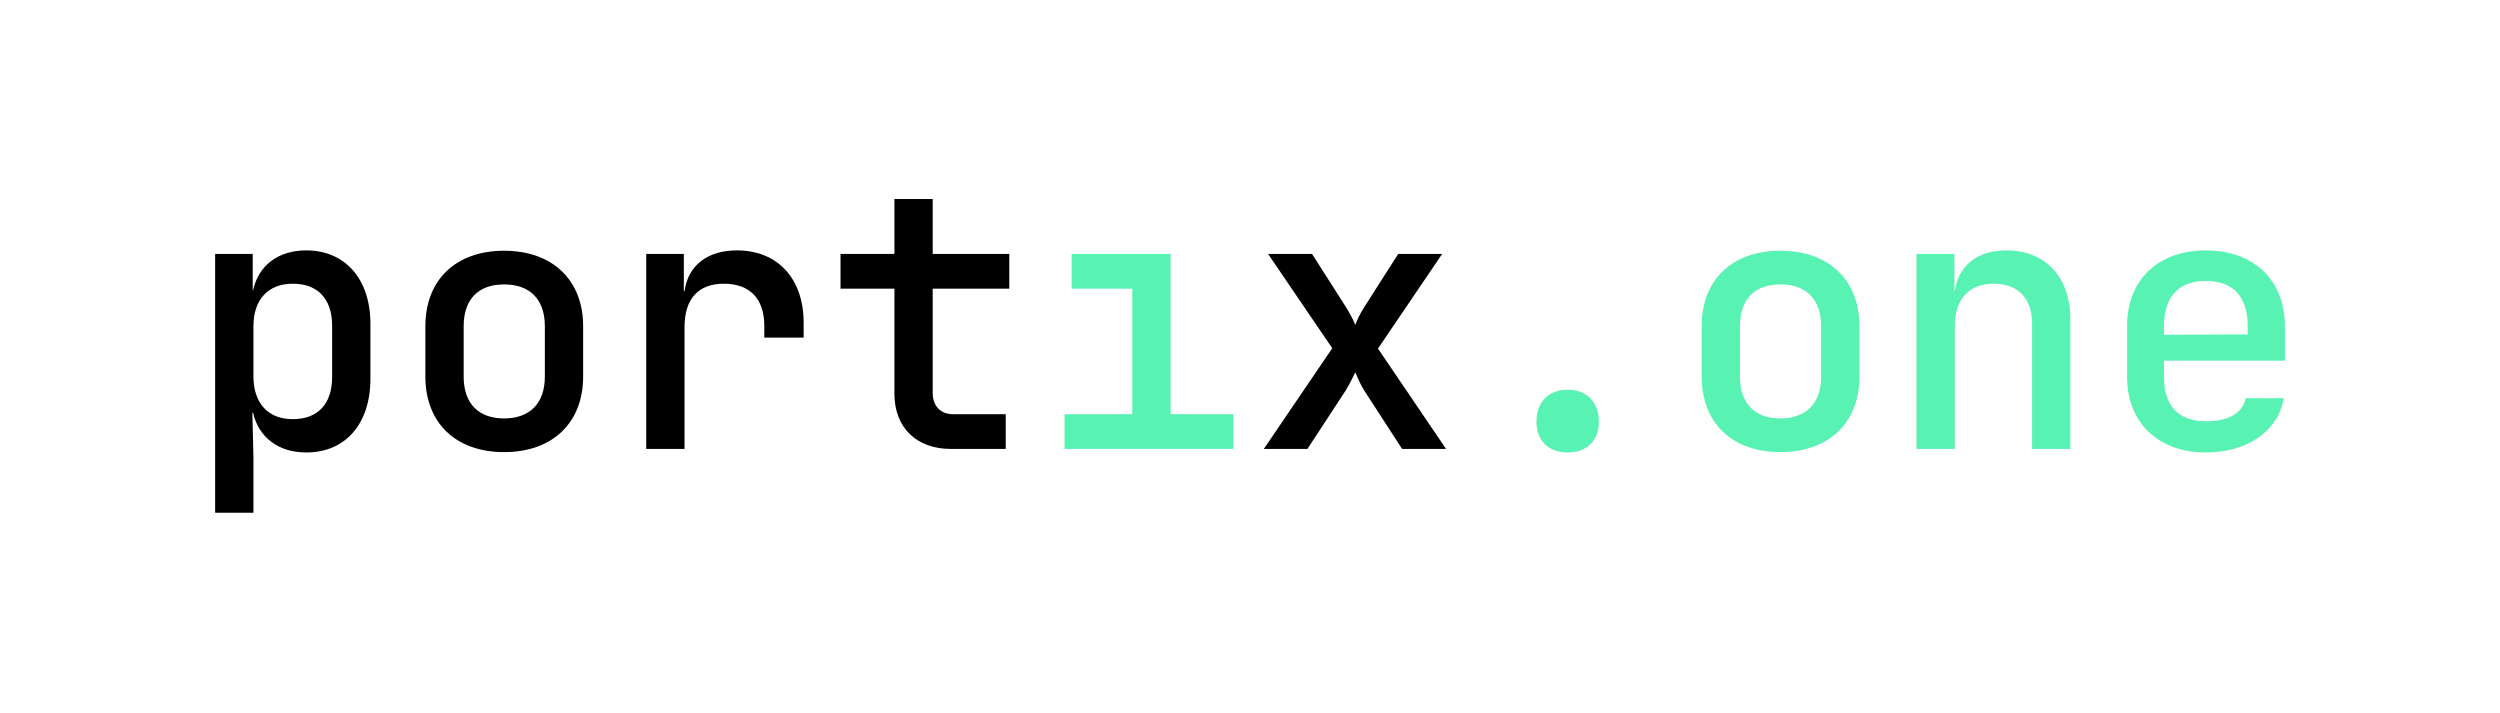
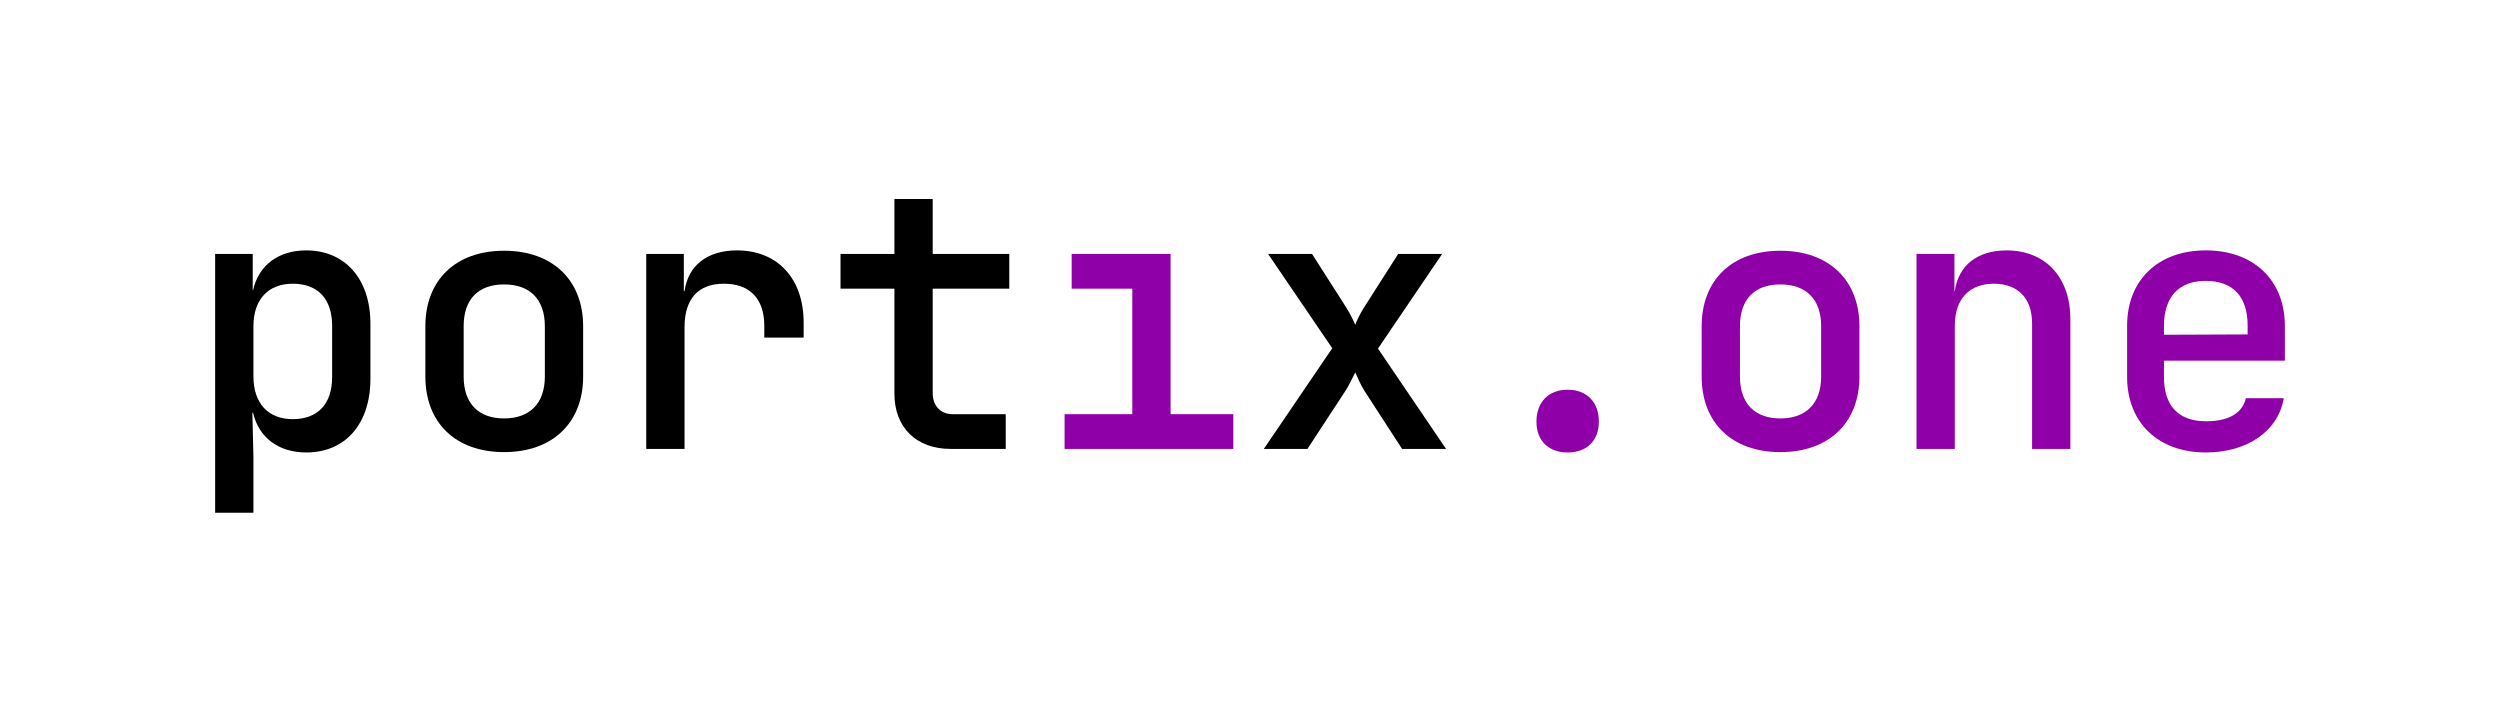
<svg xmlns="http://www.w3.org/2000/svg" width="100%" height="100%" viewBox="0 0 1920 547" version="1.1" xml:space="preserve" style="fill-rule:evenodd;clip-rule:evenodd;stroke-linejoin:round;stroke-miterlimit:2;">
  <g transform="matrix(1,0,0,1,0,-1010.259)">
    <g id="Mesa-de-trabajo1" transform="matrix(1,0,0,0.506112,0,1010.259)">
      <rect x="0" y="0" width="1920" height="1080" style="fill:none;" />
      <g transform="matrix(1.168099,0,0,2.307986,-161.3751,-727.0245)">
        <g transform="matrix(233.0929,0,0,233.0929,679.3562,610.161)">
          <g id="portix.one">
            <path d="M0.36,-0L0.515,-0L0.515,-0.098L0.365,-0.098C0.331,-0.098 0.309,-0.122 0.309,-0.157L0.309,-0.452L0.525,-0.452L0.525,-0.55L0.309,-0.55L0.309,-0.705L0.201,-0.705L0.201,-0.55L0.049,-0.55L0.049,-0.452L0.201,-0.452L0.201,-0.156C0.201,-0.06 0.263,-0 0.36,-0Z" style="fill-rule:nonzero;" />
          </g>
        </g>
        <path d="M279.602,652.118L279.602,481.96L304.31,481.96L304.31,505.735L304.543,505.735C308.272,489.419 321.092,479.629 339.507,479.629C364.914,479.629 381.697,498.276 381.697,527.879L381.697,564.009C381.697,593.844 365.147,612.492 339.507,612.492C321.326,612.492 308.272,602.702 304.543,586.385L304.077,586.385L304.776,615.522L304.776,652.118L279.602,652.118ZM330.649,590.581C346.966,590.581 356.523,580.791 356.523,562.843L356.523,529.278C356.523,511.33 346.966,501.54 330.649,501.54C314.566,501.54 304.776,511.796 304.776,529.511L304.776,562.377C304.776,580.325 314.566,590.581 330.649,590.581Z" />
        <path d="M469.573,612.259C437.639,612.259 417.826,592.912 417.826,562.61L417.826,529.511C417.826,499.209 437.639,479.862 469.573,479.862C501.506,479.862 521.552,499.209 521.552,529.511L521.552,562.61C521.552,592.912 501.506,612.259 469.573,612.259ZM469.573,590.115C486.355,590.115 496.378,580.325 496.378,562.61L496.378,529.511C496.378,511.563 486.355,502.006 469.573,502.006C452.79,502.006 443,511.563 443,529.511L443,562.61C443,580.325 452.79,590.115 469.573,590.115Z" />
        <path d="M563.043,610.161L563.043,481.96L587.751,481.96L587.751,506.435L588.217,506.435C590.548,489.419 603.368,479.629 622.715,479.629C649.287,479.629 666.536,498.043 666.536,527.18L666.536,536.97L640.663,536.97L640.663,529.278C640.663,511.563 631.339,501.54 614.09,501.54C597.308,501.54 588.217,511.33 588.217,530.21L588.217,610.161L563.043,610.161Z" />
-         <path d="M838.092,610.161L838.092,587.318L882.613,587.318L882.613,504.803L842.754,504.803L842.754,481.96L907.787,481.96L907.787,587.318L949.045,587.318L949.045,610.161L838.092,610.161Z" style="fill:rgb(88,242,179);" />
+         <path d="M838.092,610.161L838.092,587.318L882.613,587.318L882.613,504.803L842.754,504.803L842.754,481.96L907.787,481.96L907.787,587.318L949.045,587.318L949.045,610.161L838.092,610.161Z" style="fill:rgb(143,0,168);" />
        <path d="M969.091,610.161L1014.078,543.963L971.888,481.96L1000.791,481.96L1023.401,517.39C1025.732,521.119 1028.063,525.781 1029.229,528.578C1030.161,525.781 1032.492,521.119 1034.823,517.39L1057.433,481.96L1086.336,481.96L1044.147,544.196L1088.9,610.161L1059.997,610.161L1035.056,571.701C1032.725,567.971 1030.394,562.61 1029.229,559.813C1027.83,562.61 1025.266,567.971 1022.935,571.701L997.761,610.161L969.091,610.161Z" />
-         <path d="M1168.851,612.492C1156.264,612.492 1148.339,604.8 1148.339,592.213C1148.339,579.393 1156.264,571.234 1168.851,571.234C1181.438,571.234 1189.363,579.393 1189.363,592.213C1189.363,604.8 1181.438,612.492 1168.851,612.492Z" style="fill:rgb(88,242,179);" />
-         <path d="M1308.707,612.259C1276.773,612.259 1256.96,592.912 1256.96,562.61L1256.96,529.511C1256.96,499.209 1276.773,479.862 1308.707,479.862C1340.641,479.862 1360.687,499.209 1360.687,529.511L1360.687,562.61C1360.687,592.912 1340.641,612.259 1308.707,612.259ZM1308.707,590.115C1325.49,590.115 1335.513,580.325 1335.513,562.61L1335.513,529.511C1335.513,511.563 1325.49,502.006 1308.707,502.006C1291.924,502.006 1282.134,511.563 1282.134,529.511L1282.134,562.61C1282.134,580.325 1291.924,590.115 1308.707,590.115Z" style="fill:rgb(88,242,179);" />
-         <path d="M1398.215,610.161L1398.215,481.96L1423.156,481.96L1423.156,506.435L1423.389,506.435C1425.72,489.652 1438.073,479.629 1457.42,479.629C1482.827,479.629 1499.377,497.111 1499.377,524.849L1499.377,610.161L1474.203,610.161L1474.203,527.646C1474.203,510.863 1464.646,501.54 1449.029,501.54C1433.179,501.54 1423.389,511.33 1423.389,529.278L1423.389,610.161L1398.215,610.161Z" style="fill:rgb(88,242,179);" />
-         <path d="M1588.418,612.492C1556.951,612.492 1536.672,592.679 1536.672,562.843L1536.672,529.278C1536.672,499.209 1556.951,479.629 1588.418,479.629C1619.886,479.629 1640.398,499.209 1640.398,529.278L1640.398,552.121L1560.913,552.121L1560.913,562.843C1560.913,581.957 1570.47,591.98 1588.651,591.98C1603.103,591.98 1612.427,586.852 1614.758,576.829L1639.699,576.829C1635.969,598.506 1615.69,612.492 1588.418,612.492ZM1560.913,529.278L1560.913,535.105L1615.923,534.872L1615.923,529.045C1615.923,510.164 1606.367,499.675 1588.418,499.675C1570.47,499.675 1560.913,510.397 1560.913,529.278Z" style="fill:rgb(88,242,179);" />
+         <path d="M1168.851,612.492C1156.264,612.492 1148.339,604.8 1148.339,592.213C1148.339,579.393 1156.264,571.234 1168.851,571.234C1181.438,571.234 1189.363,579.393 1189.363,592.213C1189.363,604.8 1181.438,612.492 1168.851,612.492Z" style="fill:rgb(143,0,168);" />
+         <path d="M1308.707,612.259C1276.773,612.259 1256.96,592.912 1256.96,562.61L1256.96,529.511C1256.96,499.209 1276.773,479.862 1308.707,479.862C1340.641,479.862 1360.687,499.209 1360.687,529.511L1360.687,562.61C1360.687,592.912 1340.641,612.259 1308.707,612.259ZM1308.707,590.115C1325.49,590.115 1335.513,580.325 1335.513,562.61L1335.513,529.511C1335.513,511.563 1325.49,502.006 1308.707,502.006C1291.924,502.006 1282.134,511.563 1282.134,529.511L1282.134,562.61C1282.134,580.325 1291.924,590.115 1308.707,590.115Z" style="fill:rgb(143,0,168);" />
+         <path d="M1398.215,610.161L1398.215,481.96L1423.156,481.96L1423.156,506.435L1423.389,506.435C1425.72,489.652 1438.073,479.629 1457.42,479.629C1482.827,479.629 1499.377,497.111 1499.377,524.849L1499.377,610.161L1474.203,610.161L1474.203,527.646C1474.203,510.863 1464.646,501.54 1449.029,501.54C1433.179,501.54 1423.389,511.33 1423.389,529.278L1423.389,610.161L1398.215,610.161Z" style="fill:rgb(143,0,168);" />
+         <path d="M1588.418,612.492C1556.951,612.492 1536.672,592.679 1536.672,562.843L1536.672,529.278C1536.672,499.209 1556.951,479.629 1588.418,479.629C1619.886,479.629 1640.398,499.209 1640.398,529.278L1640.398,552.121L1560.913,552.121L1560.913,562.843C1560.913,581.957 1570.47,591.98 1588.651,591.98C1603.103,591.98 1612.427,586.852 1614.758,576.829L1639.699,576.829C1635.969,598.506 1615.69,612.492 1588.418,612.492ZM1560.913,529.278L1560.913,535.105L1615.923,534.872L1615.923,529.045C1615.923,510.164 1606.367,499.675 1588.418,499.675C1570.47,499.675 1560.913,510.397 1560.913,529.278Z" style="fill:rgb(143,0,168);" />
      </g>
    </g>
  </g>
</svg>
